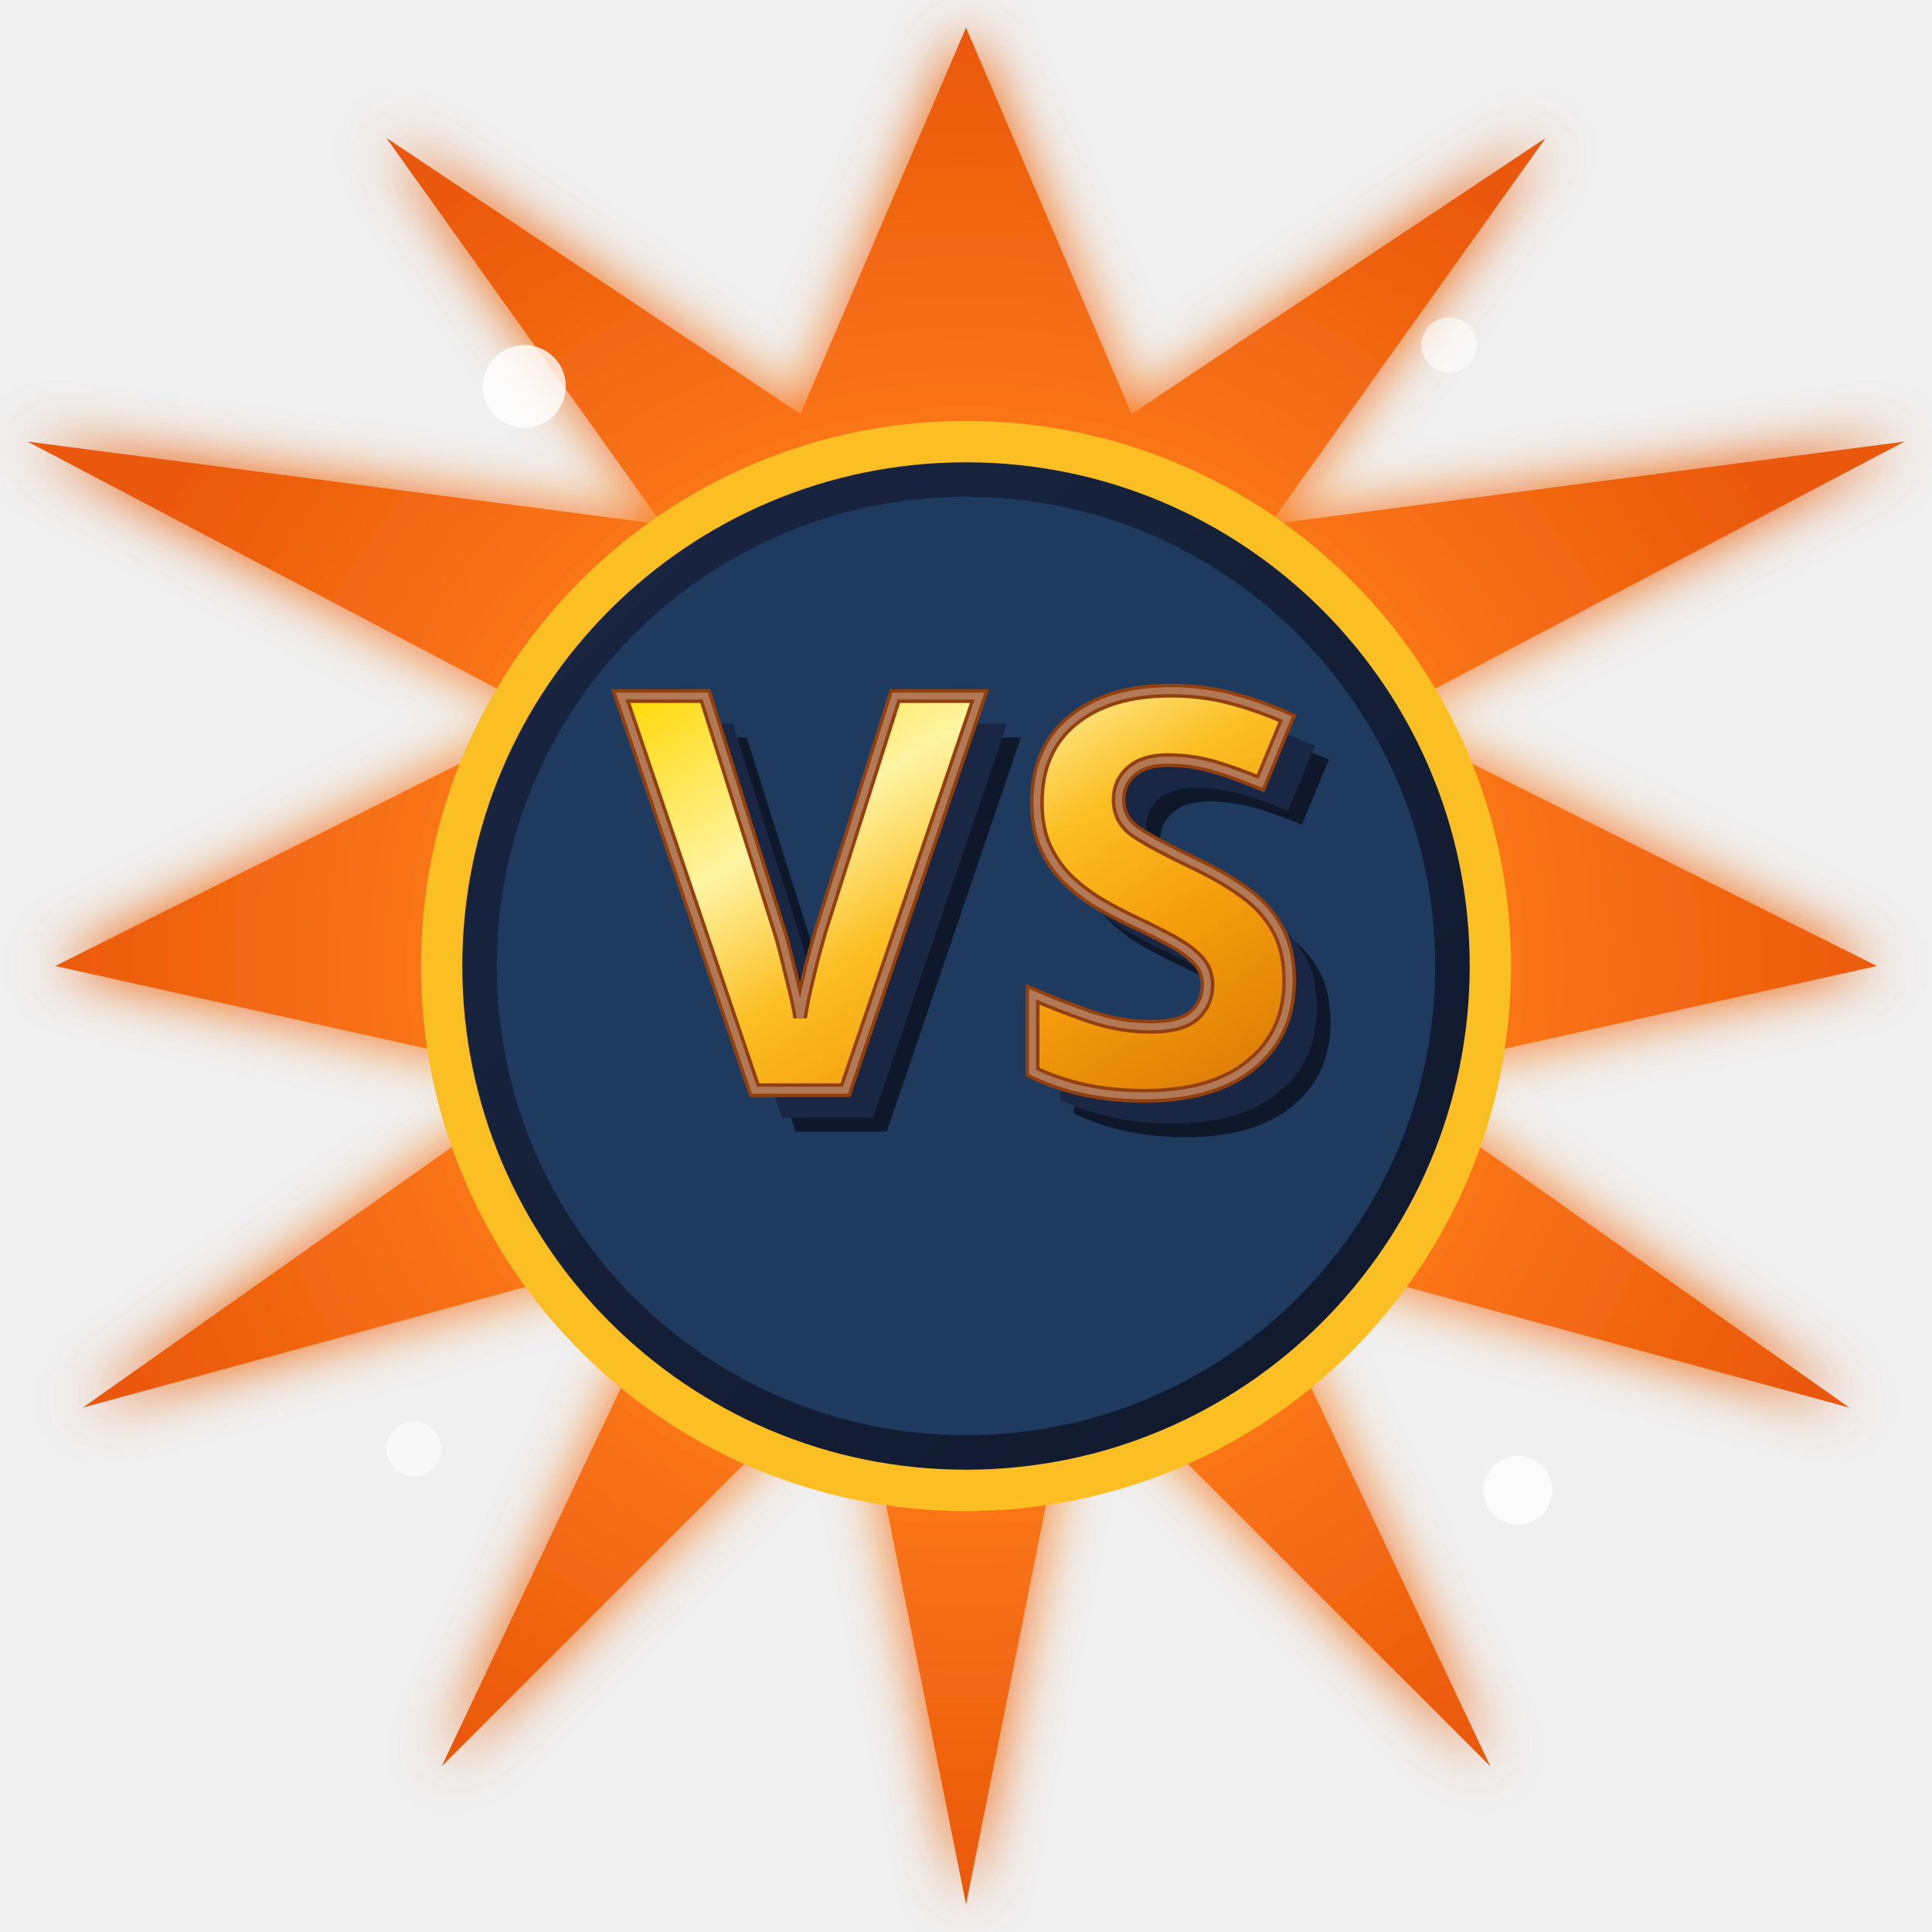
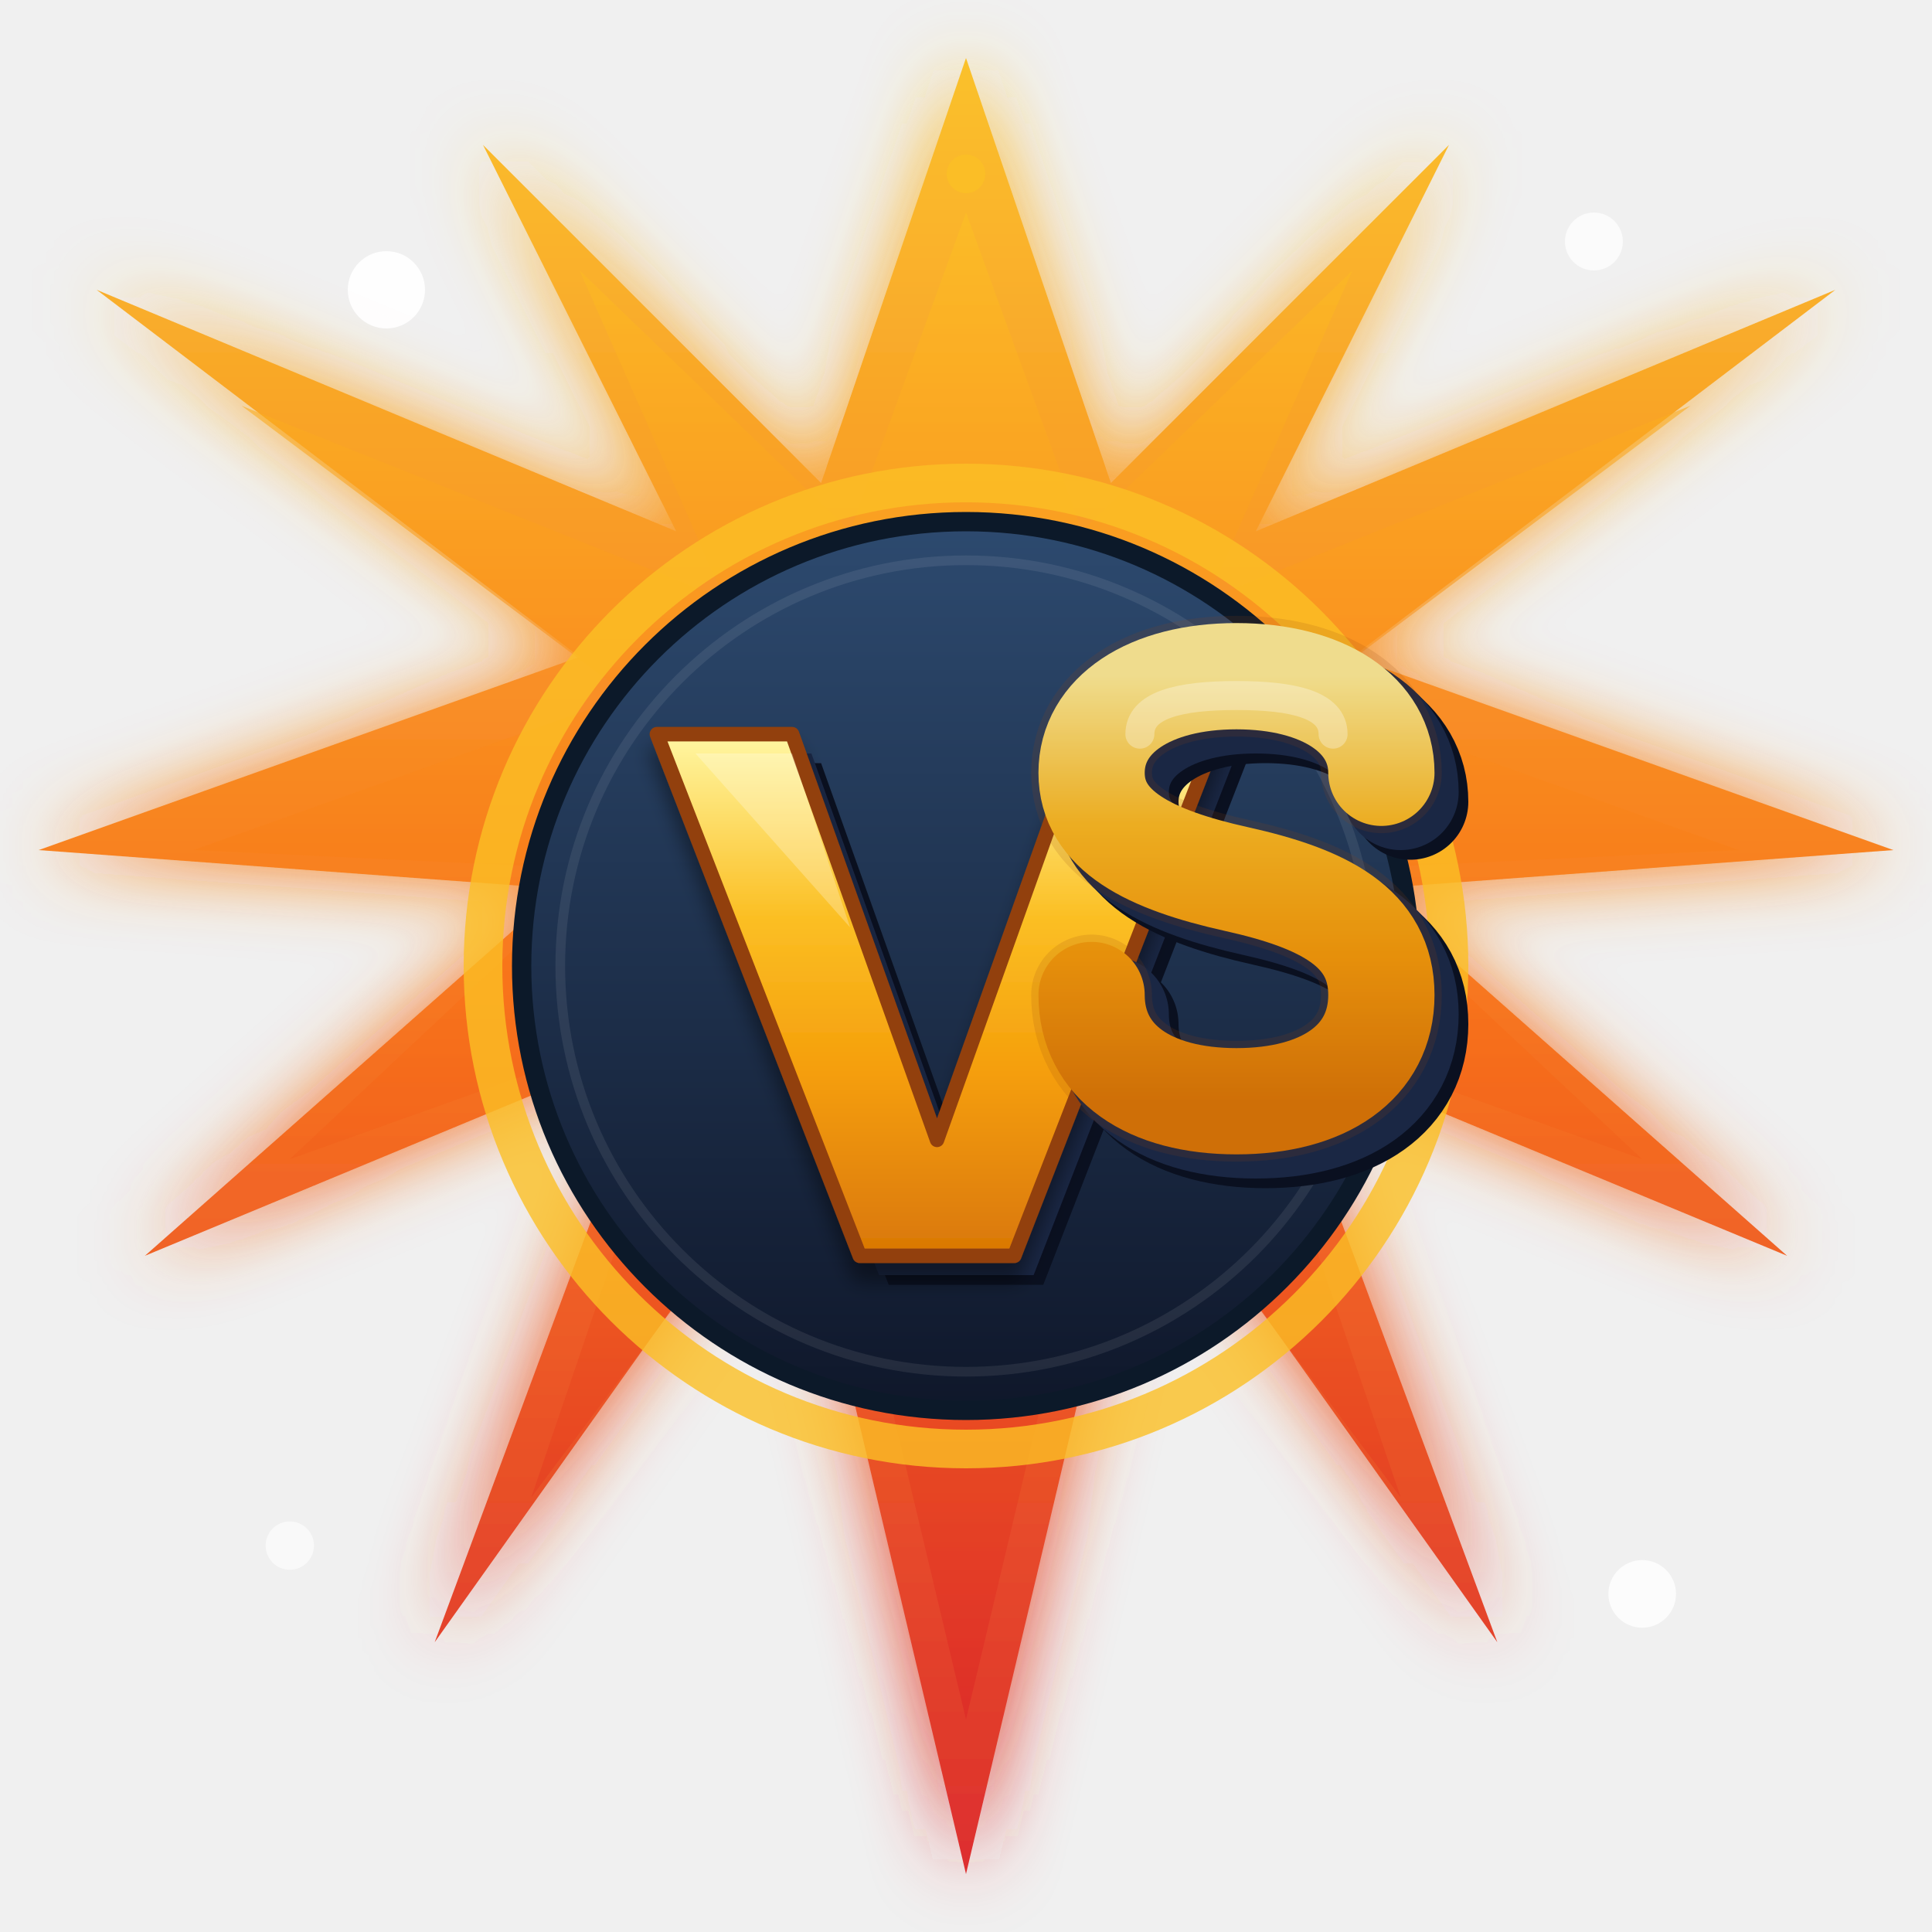
- <svg xmlns="http://www.w3.org/2000/svg" viewBox="0 0 140 140">
+ <svg xmlns="http://www.w3.org/2000/svg" viewBox="0 0 200 200">
  <defs>
-     <linearGradient id="gold" x1="0%" y1="0%" x2="100%" y2="100%">
-       <stop offset="0%" style="stop-color:#ffd700" />
-       <stop offset="30%" style="stop-color:#fff4a3" />
-       <stop offset="50%" style="stop-color:#fbbf24" />
-       <stop offset="70%" style="stop-color:#f59e0b" />
+     <linearGradient id="goldFace" x1="0%" y1="0%" x2="0%" y2="100%">
+       <stop offset="0%" style="stop-color:#fff7a3" />
+       <stop offset="35%" style="stop-color:#fbbf24" />
+       <stop offset="65%" style="stop-color:#f59e0b" />
      <stop offset="100%" style="stop-color:#d97706" />
    </linearGradient>
-     <linearGradient id="depth" x1="0%" y1="0%" x2="100%" y2="100%">
-       <stop offset="0%" style="stop-color:#1a2744" />
+     <linearGradient id="navy3d" x1="0%" y1="0%" x2="100%" y2="100%">
+       <stop offset="0%" style="stop-color:#1e3a5f" />
+       <stop offset="100%" style="stop-color:#0c1929" />
+     </linearGradient>
+     <linearGradient id="burstGrad" x1="50%" y1="0%" x2="50%" y2="100%">
+       <stop offset="0%" style="stop-color:#fbbf24" />
+       <stop offset="50%" style="stop-color:#f97316" />
+       <stop offset="100%" style="stop-color:#dc2626" />
+     </linearGradient>
+     <linearGradient id="innerGlow" x1="50%" y1="0%" x2="50%" y2="100%">
+       <stop offset="0%" style="stop-color:#2d4a6f" />
      <stop offset="100%" style="stop-color:#0f172a" />
    </linearGradient>
-     <radialGradient id="burst" cx="50%" cy="50%" r="50%">
-       <stop offset="0%" style="stop-color:#fbbf24" />
-       <stop offset="60%" style="stop-color:#f97316" />
-       <stop offset="100%" style="stop-color:#ea580c" />
-     </radialGradient>
-     <filter id="glow">
-       <feGaussianBlur stdDeviation="2" result="blur" />
-       <feComposite in="SourceGraphic" in2="blur" operator="over" />
+     <filter id="outerGlow">
+       <feGaussianBlur in="SourceGraphic" stdDeviation="4" result="blur" />
+       <feMerge>
+         <feMergeNode in="blur" />
+         <feMergeNode in="SourceGraphic" />
+       </feMerge>
+     </filter>
+     <filter id="textShadow">
+       <feDropShadow dx="0" dy="2" stdDeviation="1" flood-color="#000" flood-opacity="0.4" />
    </filter>
  </defs>
-   <polygon points="70,2 82,30 112,10 92,38 138,32 100,52 136,70 100,78 134,102 90,90 108,128 78,98 70,138 62,98 32,128 50,90 6,102 40,78 4,70 40,52 2,32 48,38 28,10 58,30" fill="url(#burst)" filter="url(#glow)" />
-   <circle cx="70" cy="70" r="38" fill="url(#depth)" stroke="#fbbf24" stroke-width="3" />
-   <circle cx="70" cy="70" r="34" fill="#1e3a5f" />
-   <text x="73" y="82" text-anchor="middle" font-family="Impact,'Arial Black',sans-serif" font-size="40" font-weight="900" fill="#0f172a" letter-spacing="2">VS</text>
-   <text x="72" y="81" text-anchor="middle" font-family="Impact,'Arial Black',sans-serif" font-size="40" font-weight="900" fill="#1a2744" letter-spacing="2">VS</text>
-   <text x="70" y="79" text-anchor="middle" font-family="Impact,'Arial Black',sans-serif" font-size="40" font-weight="900" fill="url(#gold)" letter-spacing="2" stroke="#92400e" stroke-width="1">VS</text>
-   <text x="70" y="79" text-anchor="middle" font-family="Impact,'Arial Black',sans-serif" font-size="40" font-weight="900" fill="none" stroke="rgba(255,255,255,0.3)" stroke-width="0.5" letter-spacing="2">VS</text>
-   <circle cx="38" cy="28" r="3" fill="#fff" opacity="0.8" />
-   <circle cx="105" cy="25" r="2" fill="#fff" opacity="0.6" />
-   <circle cx="110" cy="108" r="2.5" fill="#fff" opacity="0.7" />
-   <circle cx="30" cy="105" r="2" fill="#fff" opacity="0.5" />
+   <polygon points="100,6 115,50 150,15 130,55 190,30 140,68 196,88 142,92 185,130 132,108 155,170 118,118 100,194 82,118 45,170 68,108 15,130 58,92 4,88 60,68 10,30 70,55 50,15 85,50" fill="url(#burstGrad)" filter="url(#outerGlow)" opacity="0.95" />
+   <polygon points="100,22 112,55 140,28 125,62 175,42 135,72 180,88 138,90 170,120 128,105 145,155 115,115 100,178 85,115 55,155 72,105 30,120 62,90 20,88 65,72 25,42 75,62 60,28 88,55" fill="url(#burstGrad)" opacity="0.6" />
+   <circle cx="100" cy="100" r="50" fill="none" stroke="#fbbf24" stroke-width="4" opacity="0.8" />
+   <circle cx="100" cy="100" r="46" fill="url(#innerGlow)" stroke="#0c1929" stroke-width="2" />
+   <circle cx="100" cy="100" r="42" fill="none" stroke="rgba(255,255,255,0.08)" stroke-width="1" />
+   <polygon points="68,76 82,76 97,118 112,76 126,76 105,130 89,130" fill="#0a1020" transform="translate(3,3)" />
+   <polygon points="68,76 82,76 97,118 112,76 126,76 105,130 89,130" fill="#1a2744" transform="translate(2,2)" />
+   <polygon points="68,76 82,76 97,118 112,76 126,76 105,130 89,130" fill="url(#goldFace)" stroke="#92400e" stroke-width="1.5" stroke-linejoin="round" filter="url(#textShadow)" />
+   <polygon points="72,78 82,78 88,96" fill="rgba(255,255,255,0.25)" />
+   <path d="M143,80 C143,74 137,70 128,70 C119,70 113,74 113,80 C113,86 119,89 128,91 C137,93 143,96 143,103 C143,110 137,114 128,114 C119,114 113,110 113,103" fill="none" stroke="#0a1020" stroke-width="12" stroke-linecap="round" transform="translate(3,3)" />
+   <path d="M143,80 C143,74 137,70 128,70 C119,70 113,74 113,80 C113,86 119,89 128,91 C137,93 143,96 143,103 C143,110 137,114 128,114 C119,114 113,110 113,103" fill="none" stroke="#1a2744" stroke-width="12" stroke-linecap="round" transform="translate(2,2)" />
+   <path d="M143,80 C143,74 137,70 128,70 C119,70 113,74 113,80 C113,86 119,89 128,91 C137,93 143,96 143,103 C143,110 137,114 128,114 C119,114 113,110 113,103" fill="none" stroke="url(#goldFace)" stroke-width="11" stroke-linecap="round" />
+   <path d="M143,80 C143,74 137,70 128,70 C119,70 113,74 113,80 C113,86 119,89 128,91 C137,93 143,96 143,103 C143,110 137,114 128,114 C119,114 113,110 113,103" fill="none" stroke="#92400e" stroke-width="12.5" stroke-linecap="round" opacity="0.15" />
+   <path d="M138,76 C138,73 134,72 128,72 C122,72 118,73 118,76" fill="none" stroke="rgba(255,255,255,0.3)" stroke-width="3" stroke-linecap="round" />
+   <circle cx="40" cy="30" r="4" fill="#fff" opacity="0.9">
+     <animate attributeName="opacity" values="0.9;0.3;0.9" dur="1.5s" repeatCount="indefinite" />
+   </circle>
+   <circle cx="165" cy="25" r="3" fill="#fff" opacity="0.7">
+     <animate attributeName="opacity" values="0.7;0.2;0.7" dur="2s" repeatCount="indefinite" />
+   </circle>
+   <circle cx="170" cy="165" r="3.5" fill="#fff" opacity="0.8">
+     <animate attributeName="opacity" values="0.8;0.3;0.8" dur="1.8s" repeatCount="indefinite" />
+   </circle>
+   <circle cx="30" cy="160" r="2.5" fill="#fff" opacity="0.6">
+     <animate attributeName="opacity" values="0.6;0.2;0.6" dur="2.2s" repeatCount="indefinite" />
+   </circle>
+   <circle cx="100" cy="18" r="2" fill="#fbbf24" opacity="0.8">
+     <animate attributeName="opacity" values="0.8;0.3;0.8" dur="1.3s" repeatCount="indefinite" />
+   </circle>
</svg>
